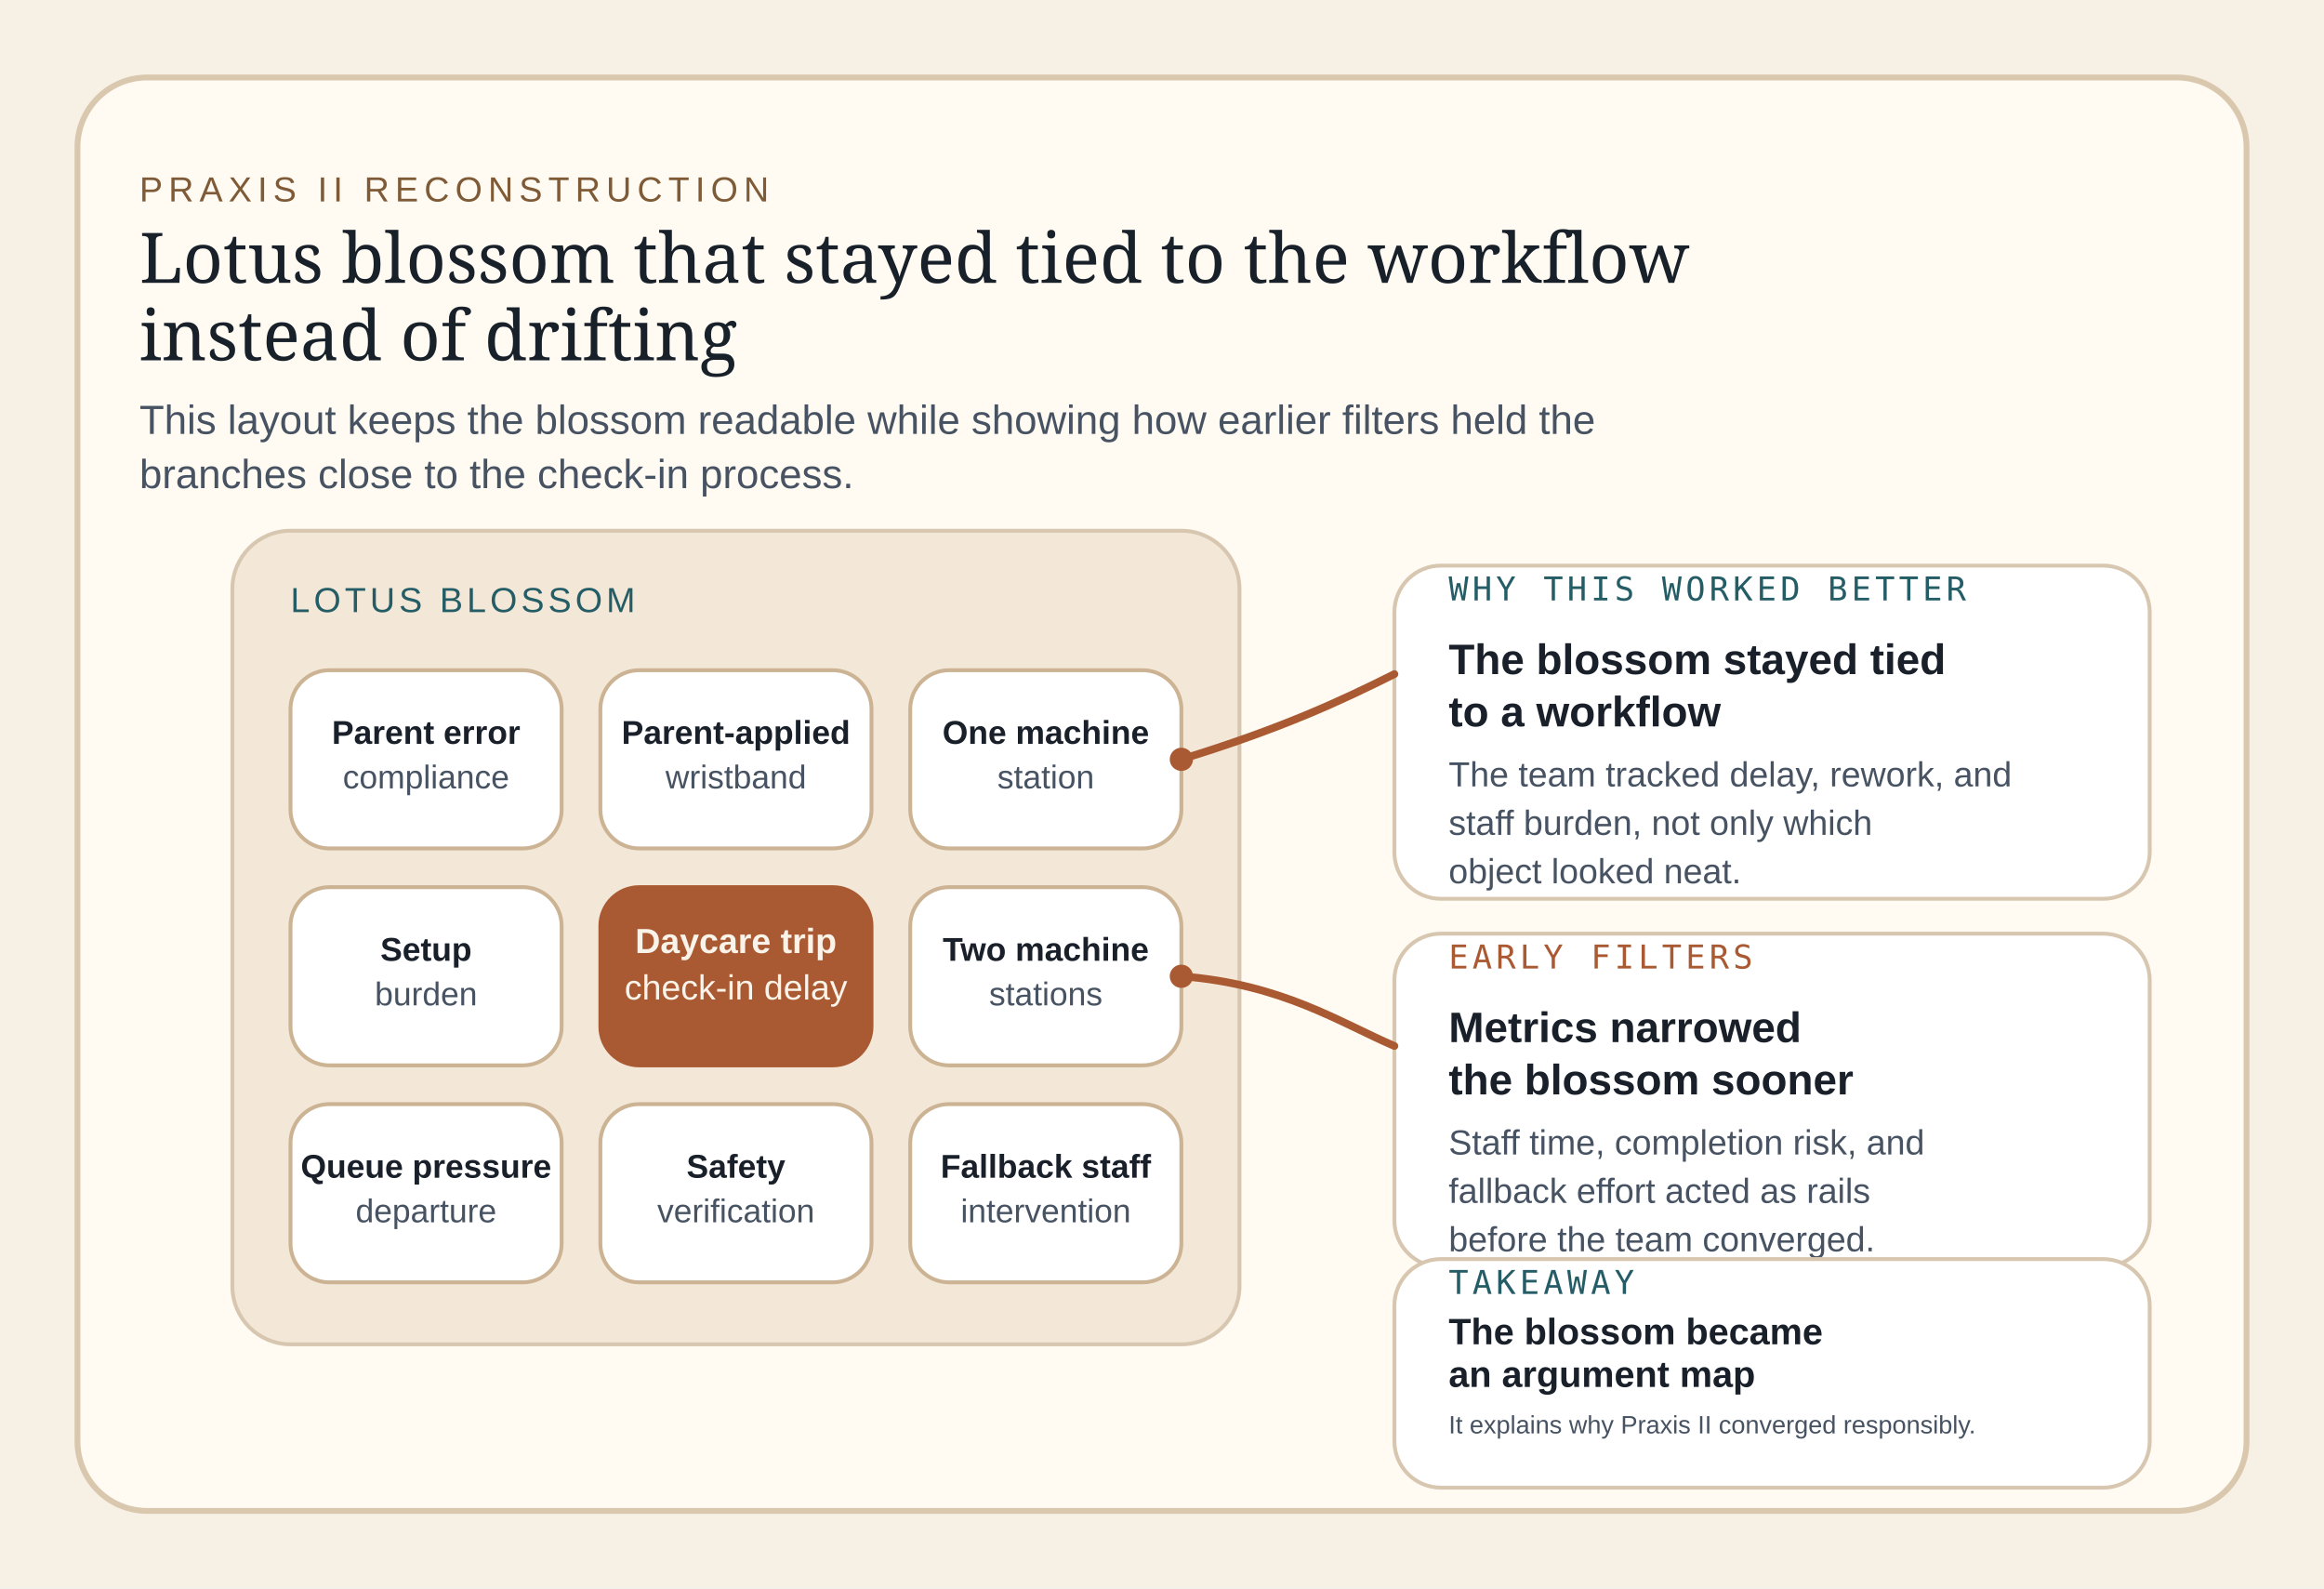
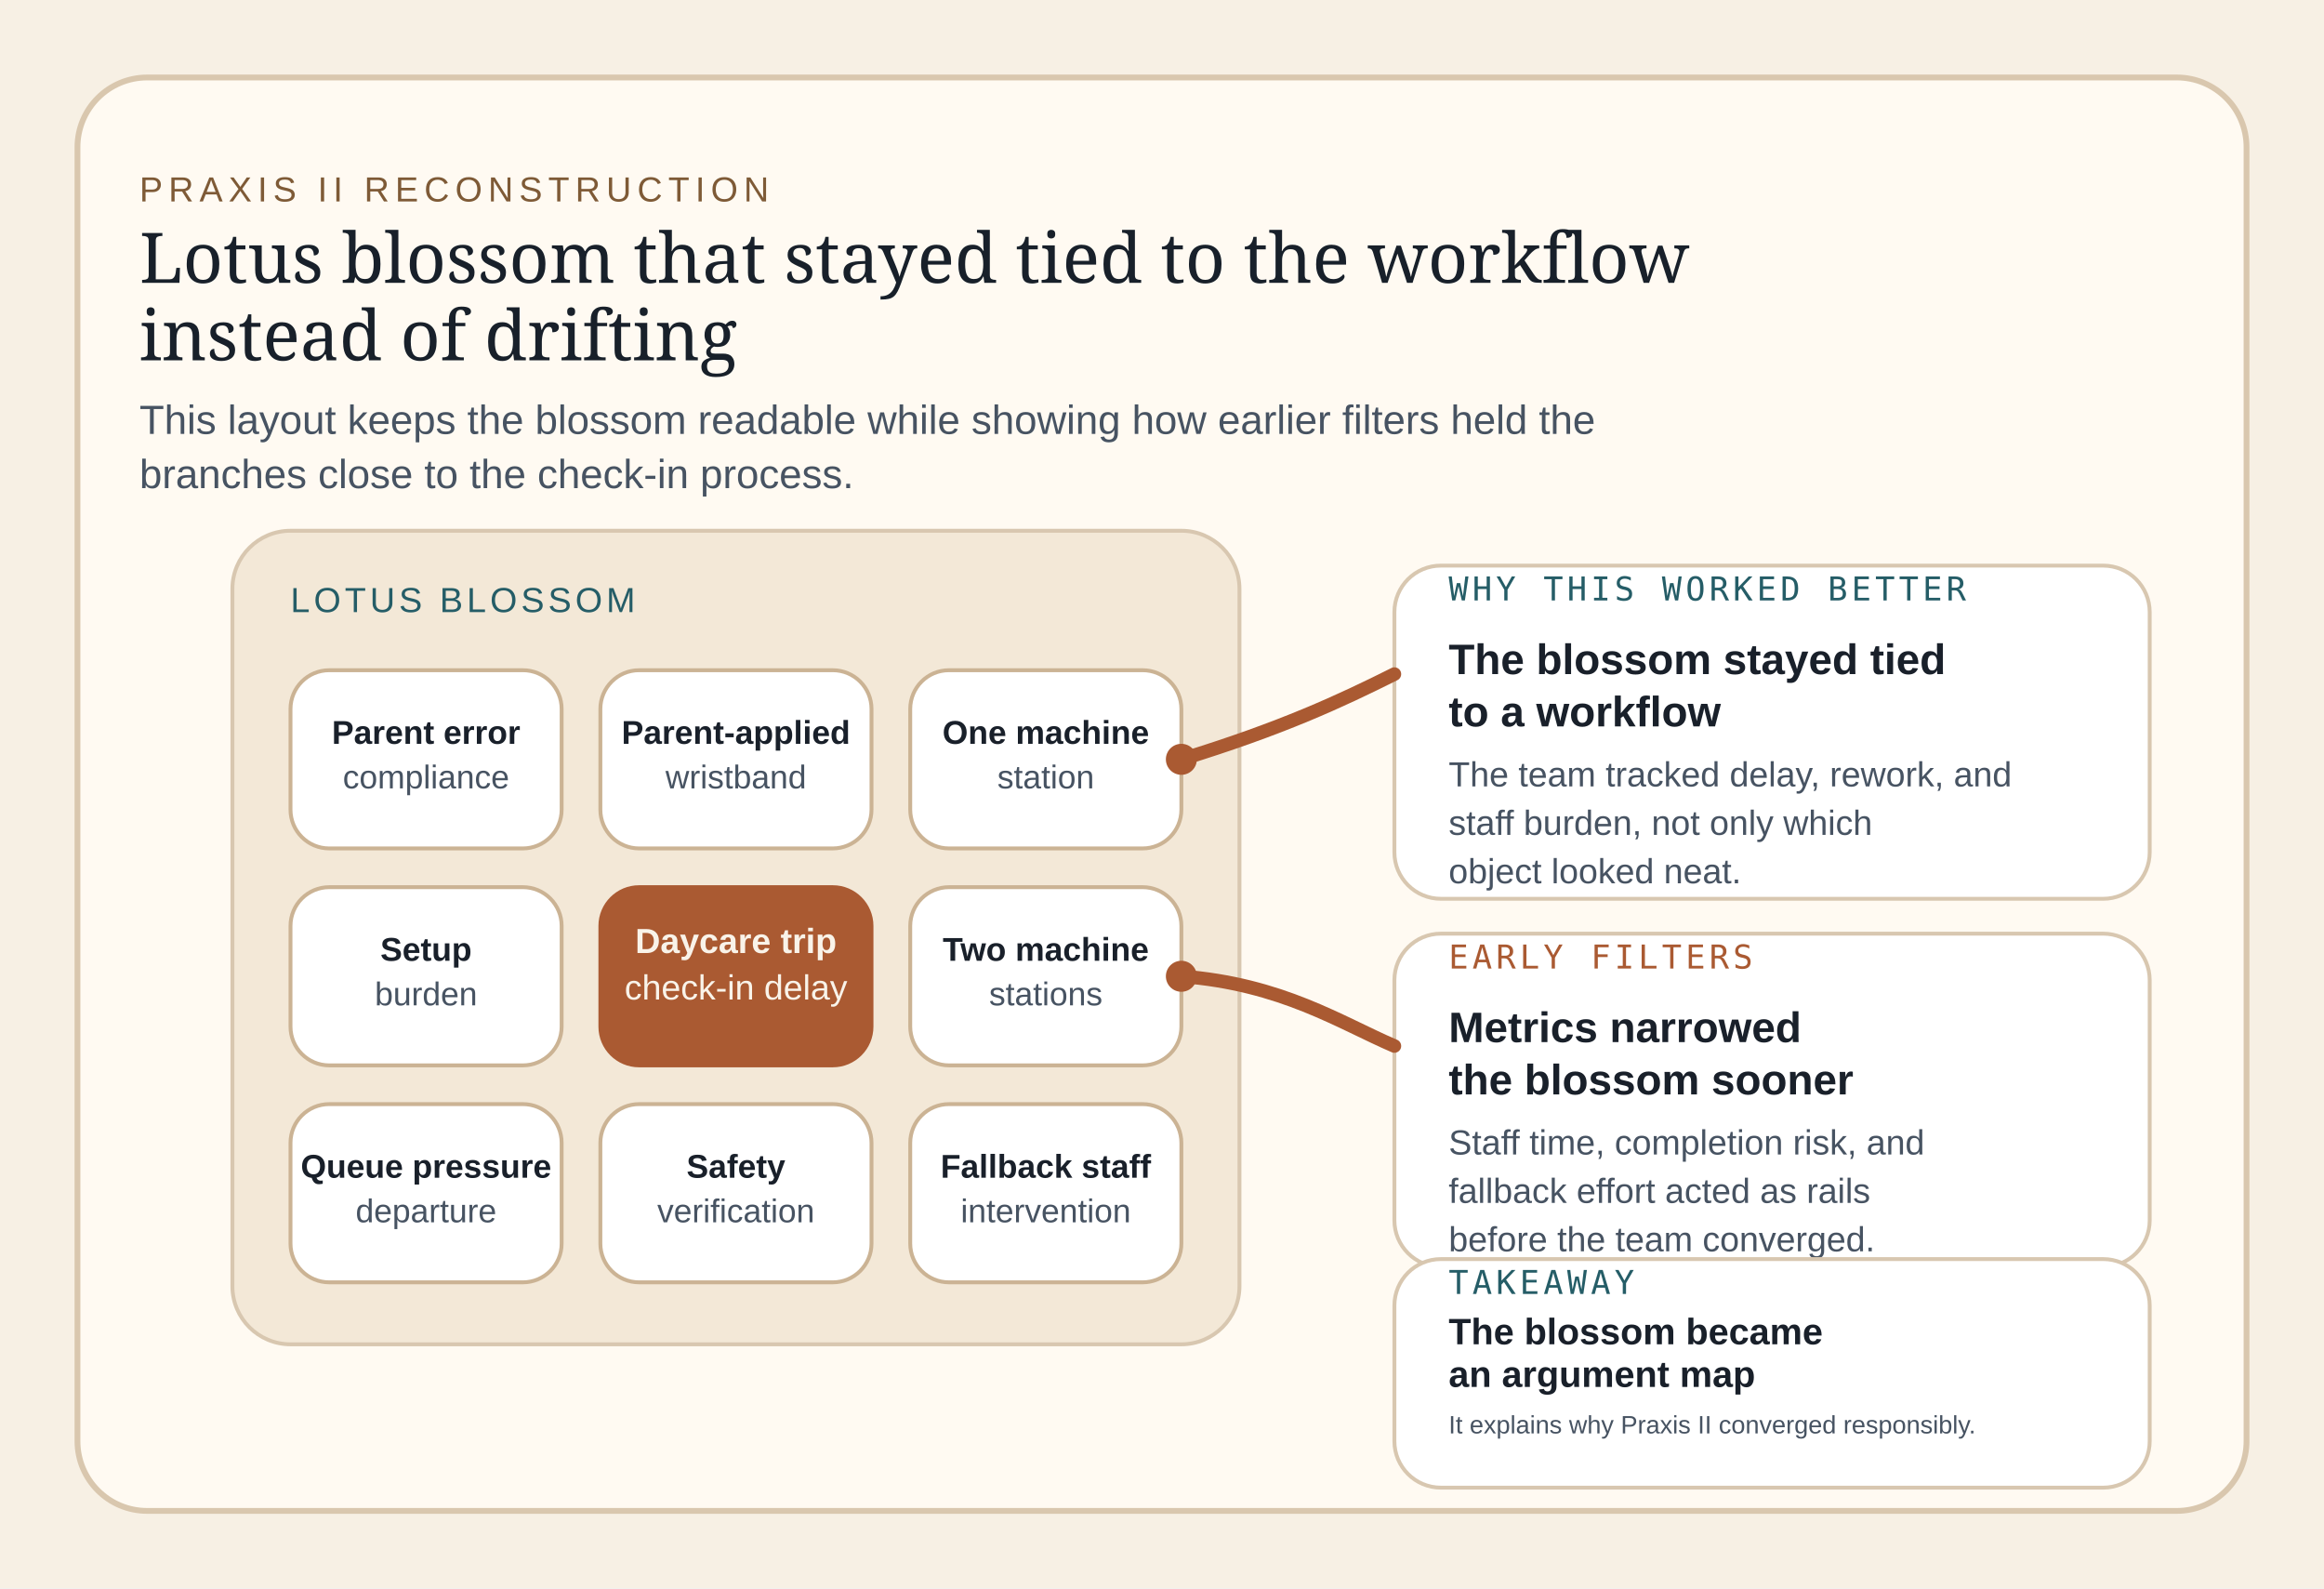
<svg xmlns="http://www.w3.org/2000/svg" viewBox="0 0 1200 820" role="img" aria-labelledby="title desc">
  <rect width="1200" height="820" fill="#f7f0e4" />
  <rect x="40" y="40" width="1120" height="740" rx="36" fill="#fffaf2" stroke="#d9c7ae" stroke-width="3" />
  <text x="72" y="104" font-family="'Public Sans', Arial, sans-serif" font-size="18" fill="#7e5a36" letter-spacing="3">PRAXIS II RECONSTRUCTION</text>
  <text x="72" y="146" font-family="'Fraunces', Georgia, serif" font-size="36" fill="#18202a">Lotus blossom that stayed tied to the workflow</text>
  <text x="72" y="186" font-family="'Fraunces', Georgia, serif" font-size="36" fill="#18202a">instead of drifting</text>
  <text x="72" y="224" font-family="'Public Sans', Arial, sans-serif" font-size="21" fill="#475362">This layout keeps the blossom readable while showing how earlier filters held the</text>
  <text x="72" y="252" font-family="'Public Sans', Arial, sans-serif" font-size="21" fill="#475362">branches close to the check-in process.</text>
  <g font-family="'Public Sans', Arial, sans-serif">
    <rect x="120" y="274" width="520" height="420" rx="30" fill="#f3e8d7" stroke="#d8c7b0" stroke-width="2" />
    <text x="150" y="316" font-size="18" fill="#255d67" letter-spacing="2">LOTUS BLOSSOM</text>
    <g>
      <rect x="150" y="346" width="140" height="92" rx="20" fill="#fff" stroke="#cbb394" stroke-width="2" />
      <rect x="310" y="346" width="140" height="92" rx="20" fill="#fff" stroke="#cbb394" stroke-width="2" />
      <rect x="470" y="346" width="140" height="92" rx="20" fill="#fff" stroke="#cbb394" stroke-width="2" />
      <rect x="150" y="458" width="140" height="92" rx="20" fill="#fff" stroke="#cbb394" stroke-width="2" />
      <rect x="310" y="458" width="140" height="92" rx="20" fill="#aa5a32" stroke="#aa5a32" stroke-width="2" />
      <rect x="470" y="458" width="140" height="92" rx="20" fill="#fff" stroke="#cbb394" stroke-width="2" />
      <rect x="150" y="570" width="140" height="92" rx="20" fill="#fff" stroke="#cbb394" stroke-width="2" />
      <rect x="310" y="570" width="140" height="92" rx="20" fill="#fff" stroke="#cbb394" stroke-width="2" />
      <rect x="470" y="570" width="140" height="92" rx="20" fill="#fff" stroke="#cbb394" stroke-width="2" />
    </g>
    <g text-anchor="middle">
      <text x="220" y="384" font-size="17" font-weight="700" fill="#19202a">Parent error</text>
      <text x="220" y="407" font-size="17" fill="#475362">compliance</text>
      <text x="380" y="384" font-size="17" font-weight="700" fill="#19202a">Parent-applied</text>
      <text x="380" y="407" font-size="17" fill="#475362">wristband</text>
      <text x="540" y="384" font-size="17" font-weight="700" fill="#19202a">One machine</text>
      <text x="540" y="407" font-size="17" fill="#475362">station</text>
      <text x="220" y="496" font-size="17" font-weight="700" fill="#19202a">Setup</text>
      <text x="220" y="519" font-size="17" fill="#475362">burden</text>
      <text x="380" y="492" font-size="18" font-weight="700" fill="#f9f3e9">Daycare trip</text>
      <text x="380" y="516" font-size="18" fill="#f9f3e9">check-in delay</text>
      <text x="540" y="496" font-size="17" font-weight="700" fill="#19202a">Two machine</text>
      <text x="540" y="519" font-size="17" fill="#475362">stations</text>
      <text x="220" y="608" font-size="17" font-weight="700" fill="#19202a">Queue pressure</text>
      <text x="220" y="631" font-size="17" fill="#475362">departure</text>
      <text x="380" y="608" font-size="17" font-weight="700" fill="#19202a">Safety</text>
      <text x="380" y="631" font-size="17" fill="#475362">verification</text>
      <text x="540" y="608" font-size="17" font-weight="700" fill="#19202a">Fallback staff</text>
      <text x="540" y="631" font-size="17" fill="#475362">intervention</text>
    </g>
  </g>
  <g font-family="'Public Sans', Arial, sans-serif">
    <rect x="720" y="292" width="390" height="172" rx="24" fill="#fff" stroke="#d8c7b0" stroke-width="2" />
    <text x="748" y="310" font-family="'IBM Plex Mono', monospace" font-size="17" fill="#255d67" letter-spacing="2">WHY THIS WORKED BETTER</text>
    <text x="748" y="348" font-size="22" font-weight="700" fill="#19202a">The blossom stayed tied</text>
    <text x="748" y="375" font-size="22" font-weight="700" fill="#19202a">to a workflow</text>
    <text x="748" y="406" font-size="18" fill="#475362">The team tracked delay, rework, and</text>
    <text x="748" y="431" font-size="18" fill="#475362">staff burden, not only which</text>
    <text x="748" y="456" font-size="18" fill="#475362">object looked neat.</text>
    <rect x="720" y="482" width="390" height="172" rx="24" fill="#fff" stroke="#d8c7b0" stroke-width="2" />
    <text x="748" y="500" font-family="'IBM Plex Mono', monospace" font-size="17" fill="#aa5a32" letter-spacing="2">EARLY FILTERS</text>
    <text x="748" y="538" font-size="22" font-weight="700" fill="#19202a">Metrics narrowed</text>
    <text x="748" y="565" font-size="22" font-weight="700" fill="#19202a">the blossom sooner</text>
    <text x="748" y="596" font-size="18" fill="#475362">Staff time, completion risk, and</text>
    <text x="748" y="621" font-size="18" fill="#475362">fallback effort acted as rails</text>
    <text x="748" y="646" font-size="18" fill="#475362">before the team converged.</text>
    <rect x="720" y="650" width="390" height="118" rx="24" fill="#fff" stroke="#d8c7b0" stroke-width="2" />
    <text x="748" y="668" font-family="'IBM Plex Mono', monospace" font-size="17" fill="#255d67" letter-spacing="2">TAKEAWAY</text>
    <text x="748" y="694" font-size="19" font-weight="700" fill="#19202a">The blossom became</text>
    <text x="748" y="716" font-size="19" font-weight="700" fill="#19202a">an argument map</text>
    <text x="748" y="740" font-size="13" fill="#475362">It explains why Praxis II converged responsibly.</text>
  </g>
-   <g fill="none" stroke="#aa5a32" stroke-width="4" stroke-linecap="round">
+   <g fill="none" stroke="#aa5a32" stroke-width="7" stroke-linecap="round">
    <path d="M610 392 C662 376 692 362 720 348" />
    <path d="M610 504 C662 508 692 528 720 540" />
  </g>
-   <circle cx="610" cy="392" r="6" fill="#aa5a32" />
-   <circle cx="610" cy="504" r="6" fill="#aa5a32" />
+   <circle cx="610" cy="392" r="8" fill="#aa5a32" />
+   <circle cx="610" cy="504" r="8" fill="#aa5a32" />
</svg>
